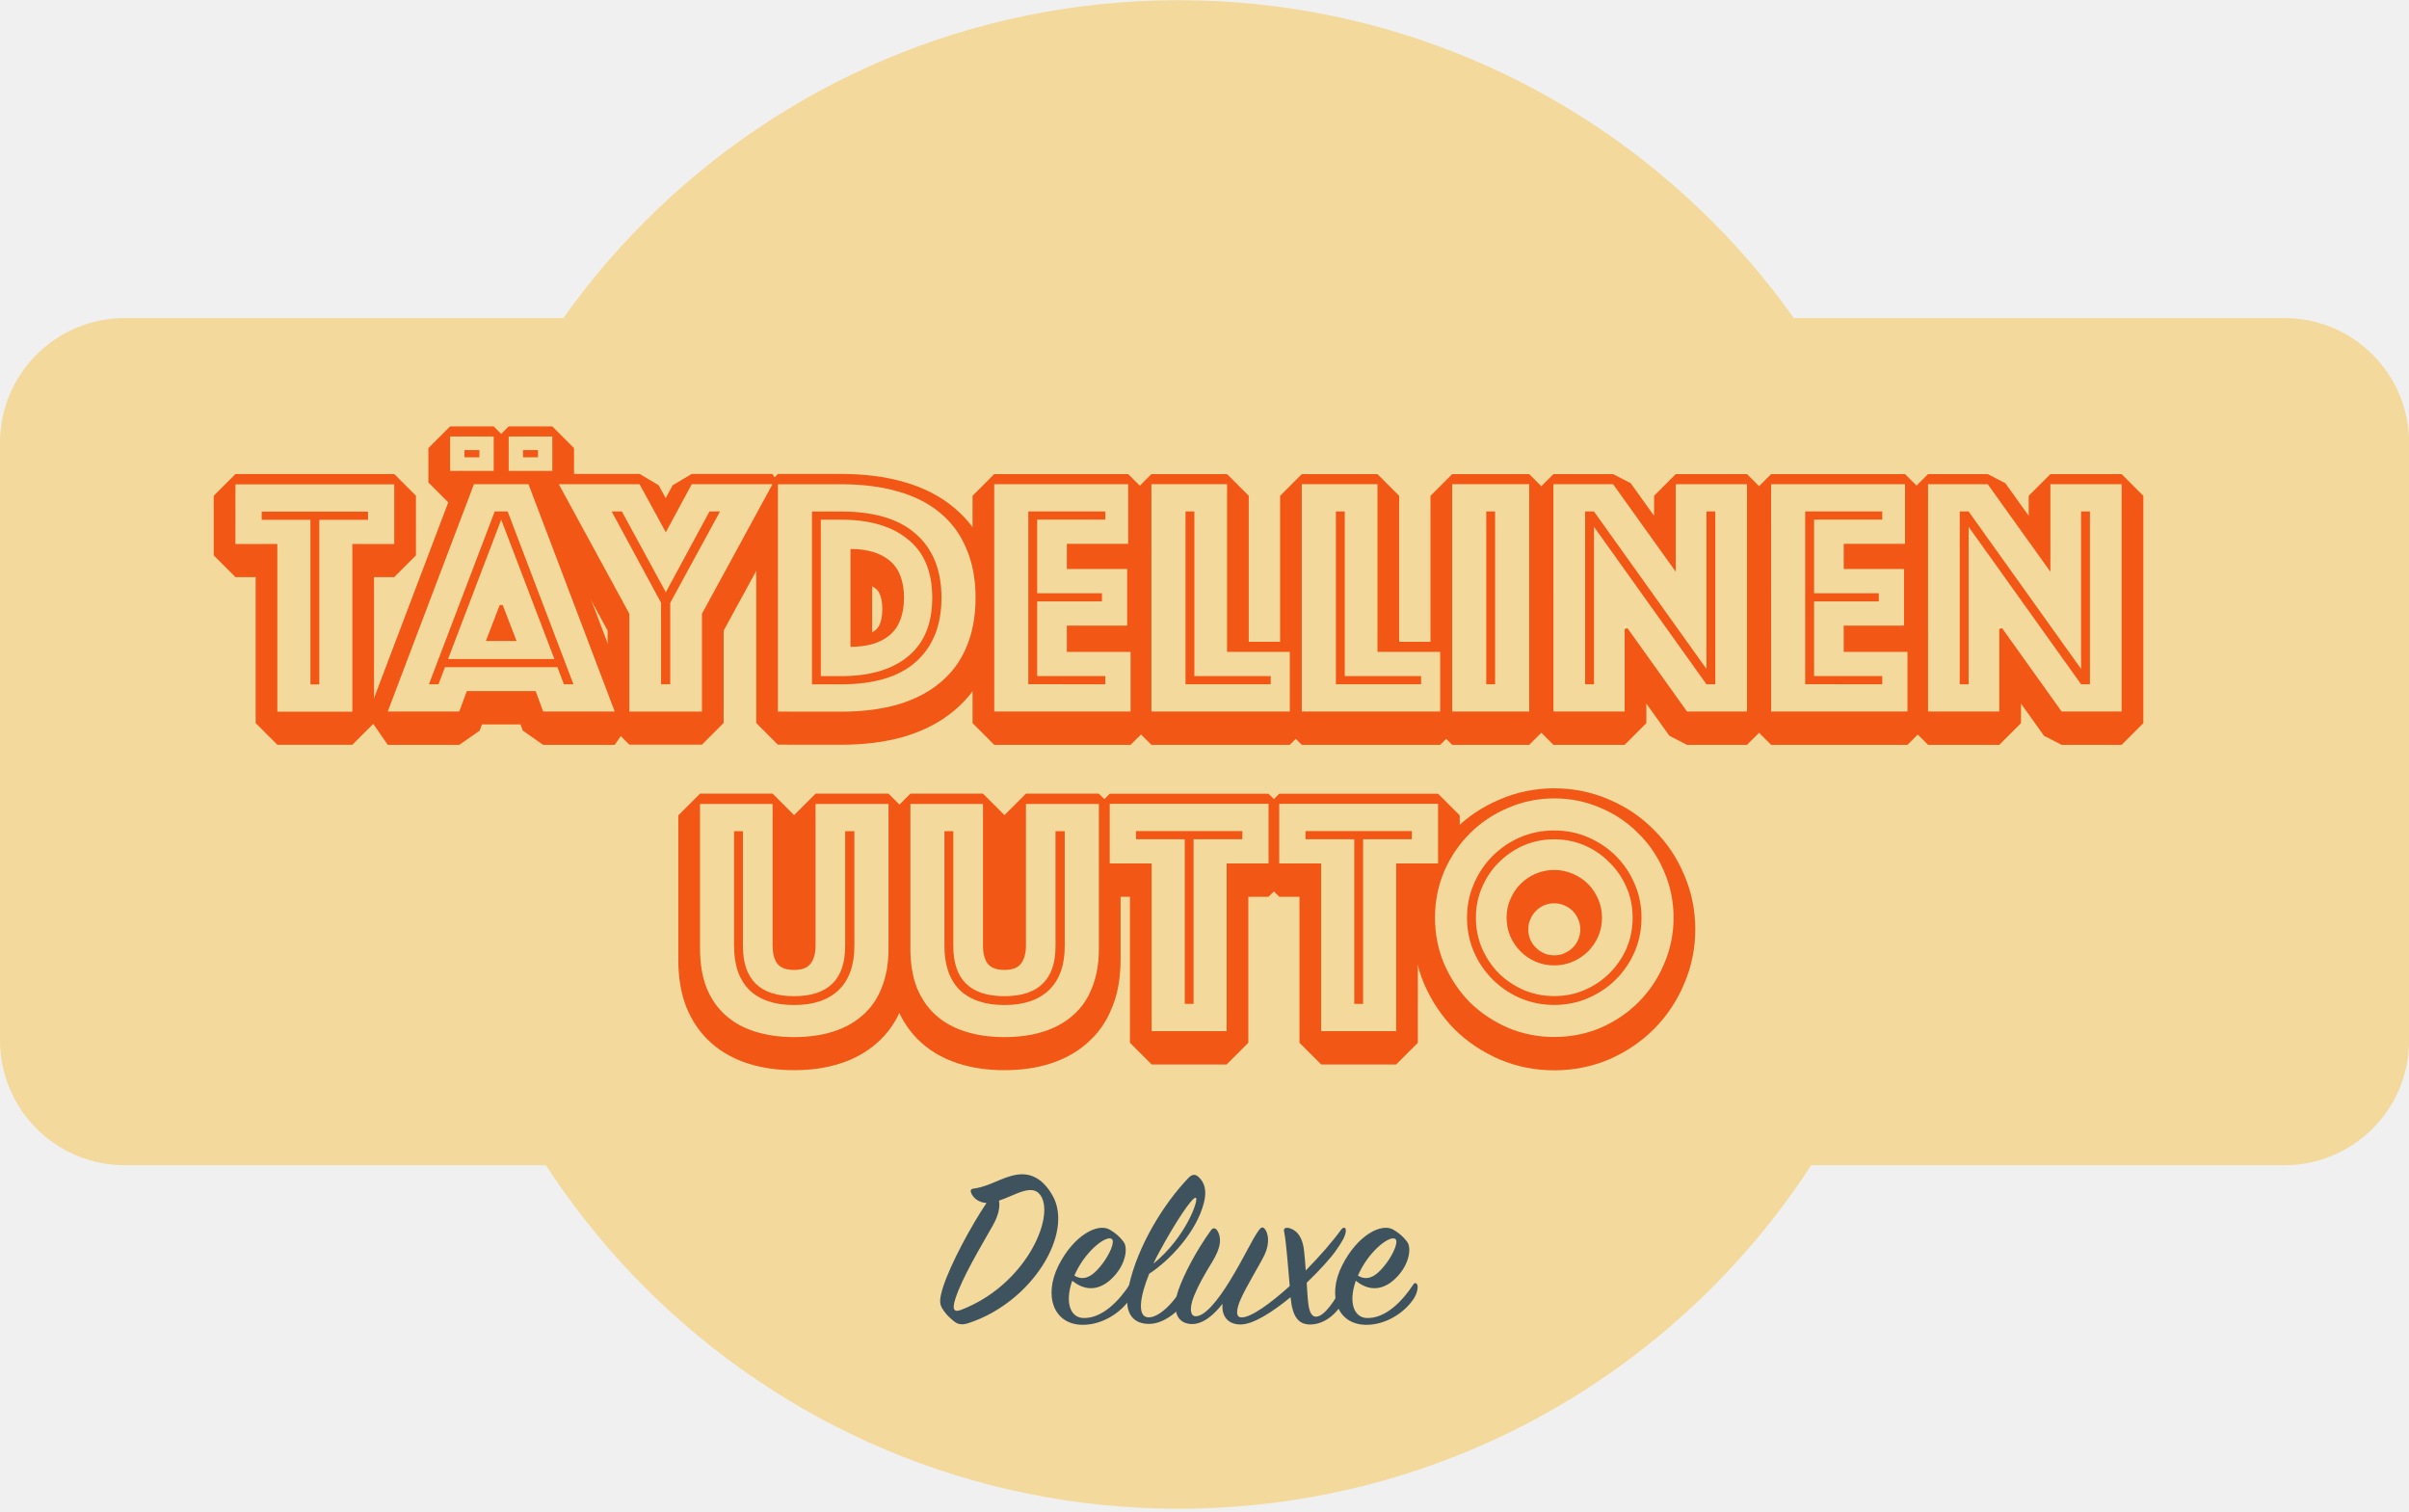
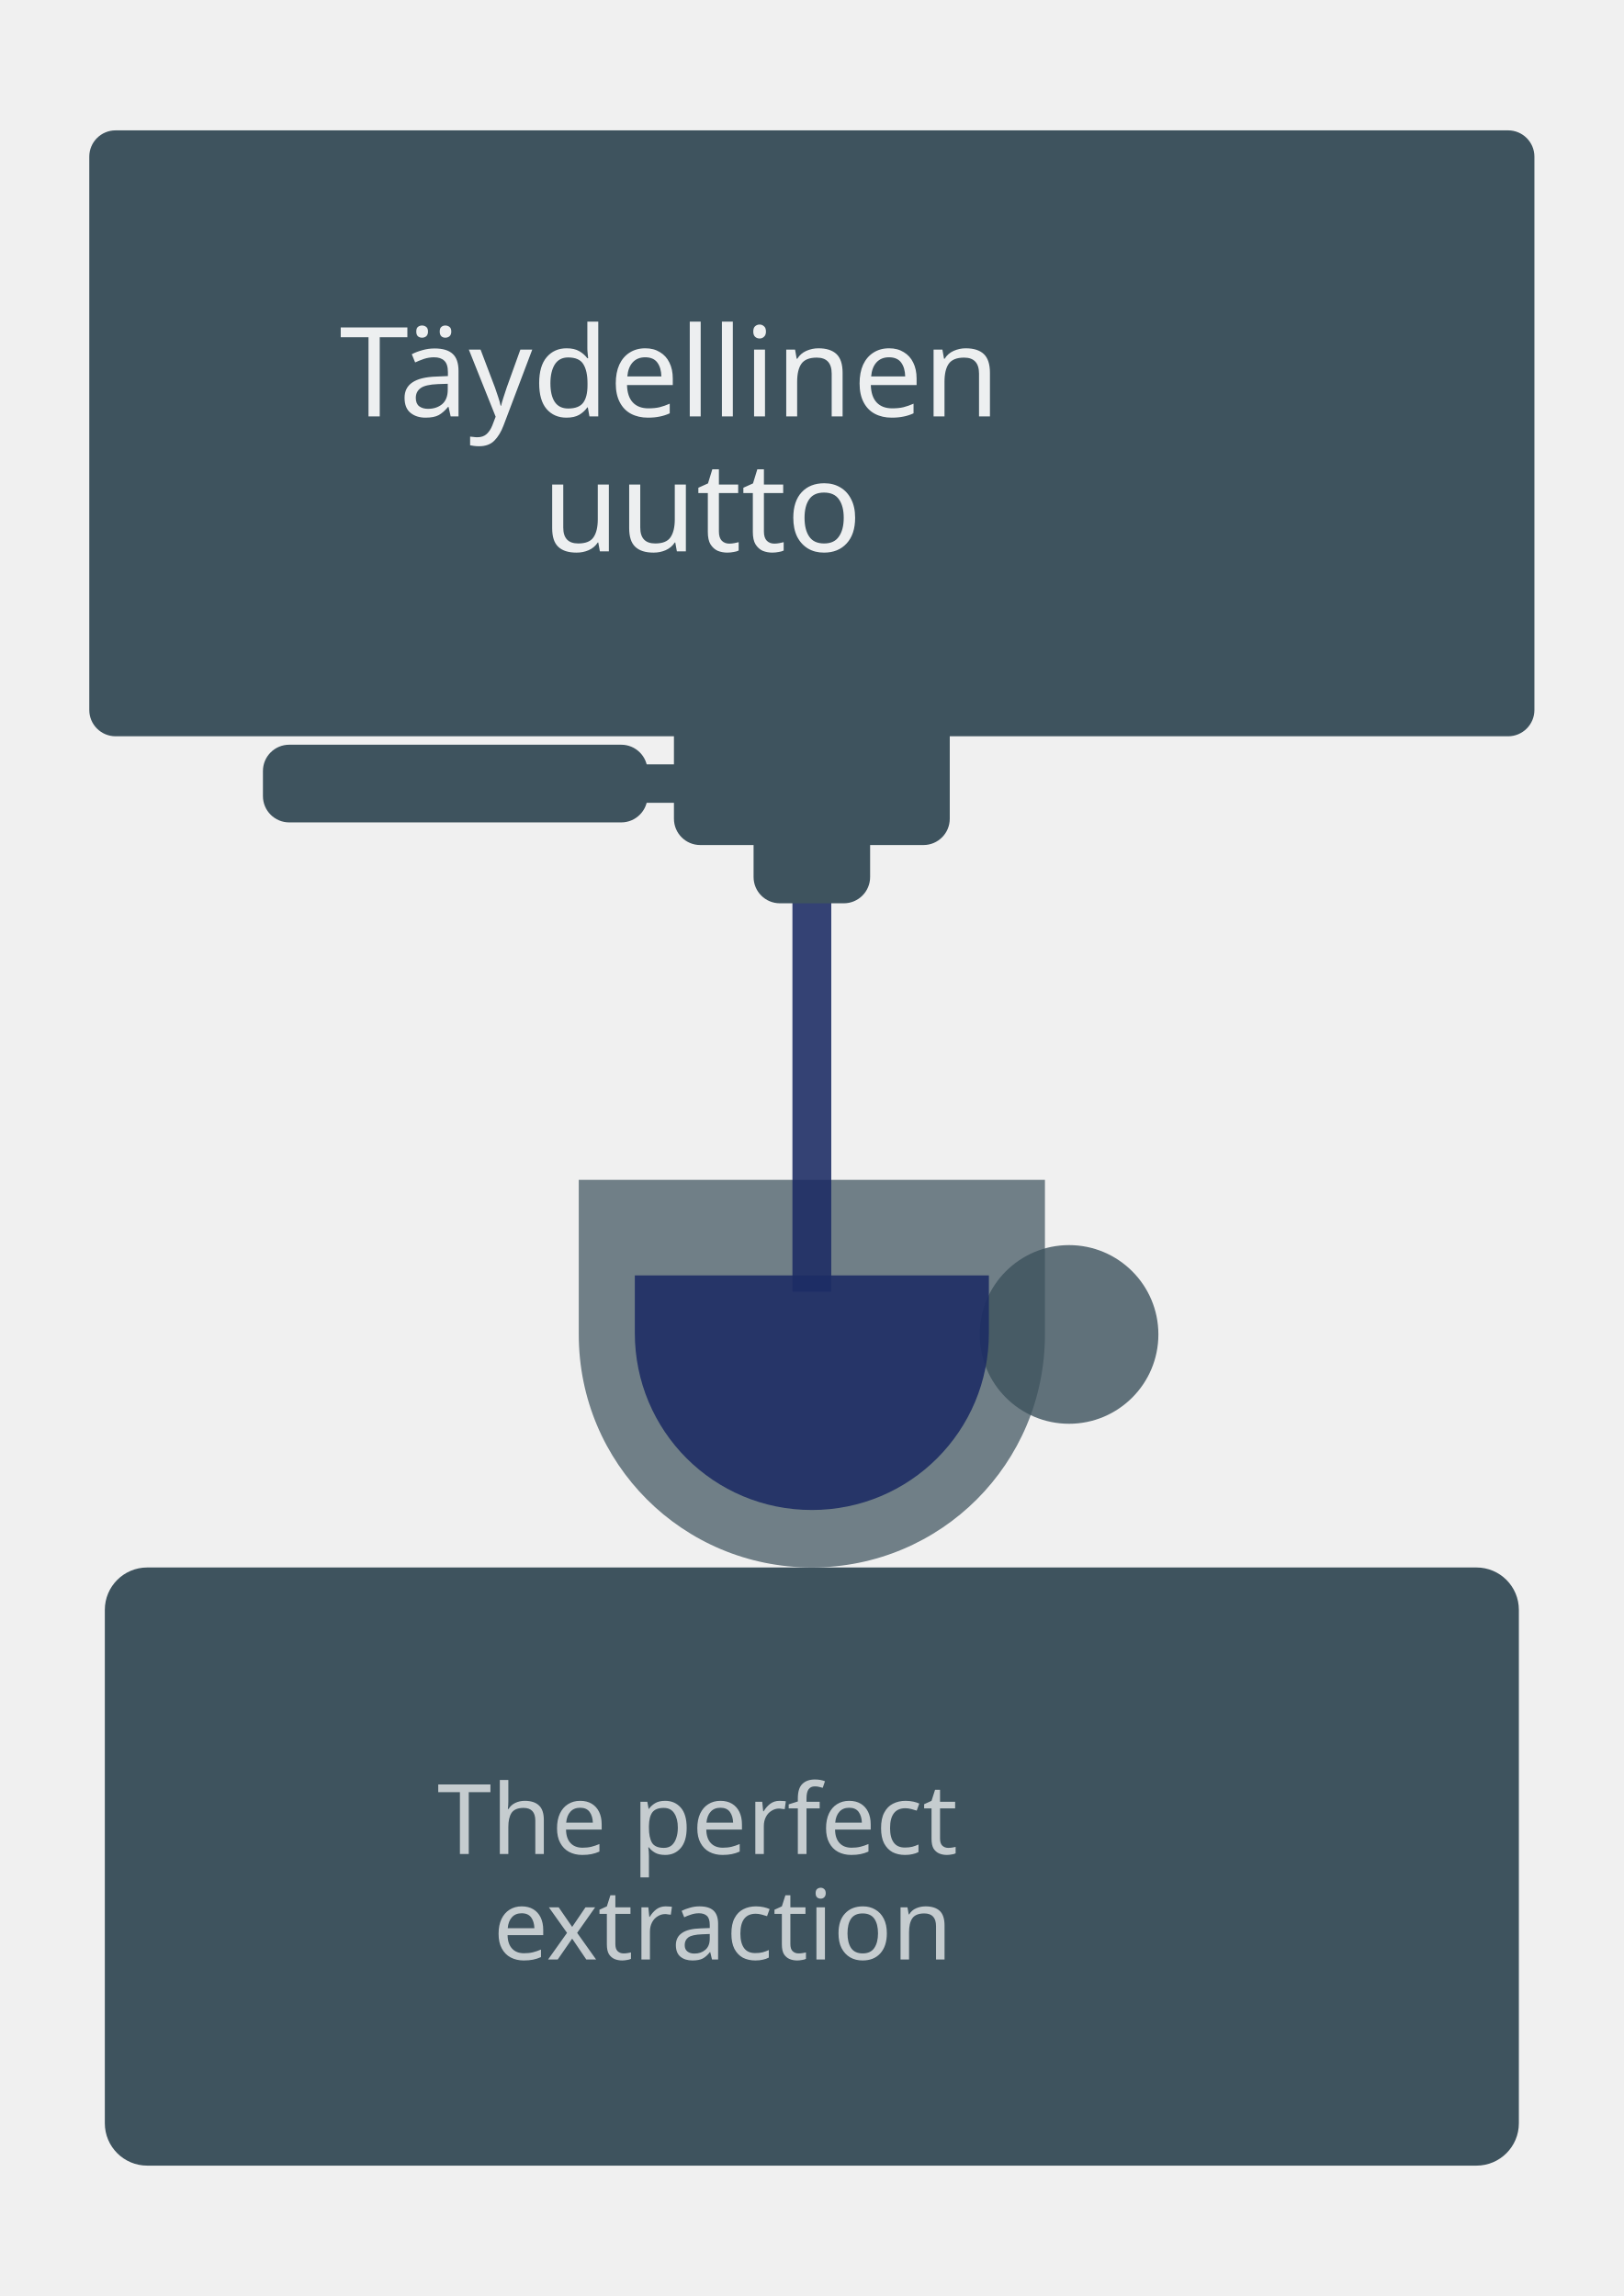
- <svg xmlns="http://www.w3.org/2000/svg" width="400" height="251" version="1.1" viewBox="0 0 105.833 66.41">
-   <g transform="matrix(1.0639 0 0 1.0639 13.603 -250.61)">
-     <circle cx="35.882" cy="266.71" r="31.144" fill="#f3d99b" />
-     <rect x="-12.786" y="248.69" width="99.481" height="34.98" rx="5.154" ry="5.154" fill="#f3d99b" />
-     <g transform="translate(-79.76 128.5)" fill="#f9e1a1" stroke="#f35716" stroke-linecap="round" stroke-linejoin="bevel" stroke-width="1.792" aria-label="TÄYDELLINEN UUTTO">
-       <path d="m78.427 129.99h-1.731v-2.463h6.558v2.463h-1.731v6.924h-3.096zm1.731 5.798v-6.797h2.013v-0.338h-4.391v0.338h2.013v6.797z" />
-       <path d="m86.545 127.53h2.252l3.561 9.387h-2.955l-0.31-0.844h-2.843l-0.31 0.844h-2.955zm1.759 6.474-0.633-1.647-0.633 1.647zm-3.223 1.787 0.267-0.704h4.644l0.267 0.704h0.394l-2.716-7.135h-0.535l-2.716 7.135zm2.59-6.797 2.196 5.756h-4.391zm-2.111-3.434h1.801v1.421h-1.801zm1.21 0.563h-0.619v0.296h0.619zm1.21-0.563h1.801v1.421h-1.801zm1.21 0.563h-0.619v0.296h0.619z" />
-       <path d="m92.962 132.87-2.913-5.348h3.335l1.084 1.984 1.07-1.984h3.335l-2.913 5.348v4.039h-2.998zm1.689 2.913v-3.364l2.055-3.772h-0.436l-1.801 3.335-1.815-3.335h-0.422l2.041 3.772v3.364z" />
-       <path d="m99.096 136.91v-9.387h2.604q1.323 0 2.35 0.296 1.041 0.296 1.745 0.887 0.718 0.591 1.084 1.478 0.38 0.873 0.38 2.027t-0.38 2.041q-0.366 0.873-1.084 1.464-0.704 0.591-1.745 0.901-1.027 0.296-2.35 0.296zm1.773-1.464v-6.46h0.83q1.787 0 2.772 0.816 0.999 0.802 0.999 2.407t-0.999 2.421q-0.985 0.816-2.772 0.816zm-0.366 0.338h1.196q2.055 0 3.096-0.929 1.056-0.943 1.056-2.646t-1.056-2.632q-1.041-0.929-3.096-0.929h-1.196zm1.59-1.548q1.056 0 1.633-0.493 0.577-0.507 0.577-1.534t-0.577-1.52-1.633-0.493z" />
-       <path d="m108.03 127.53h5.531v2.463h-2.533v1.041h2.491v2.336h-2.491v1.084h2.632v2.463h-5.629zm4.588 8.261v-0.338h-2.815v-3.082h2.674v-0.338h-2.674v-3.04h2.815v-0.338h-3.181v7.135z" />
-       <path d="m114.52 127.53h3.124v6.924h2.59v2.463h-5.714zm4.926 8.261v-0.338h-3.152v-6.797h-0.366v7.135z" />
-       <path d="m120.73 127.53h3.124v6.924h2.59v2.463h-5.714zm4.926 8.261v-0.338h-3.152v-6.797h-0.366v7.135z" />
-       <path d="m126.94 127.53h3.181v9.387h-3.181zm1.773 8.261v-7.135h-0.366v7.135z" />
-       <path d="m131.12 127.53h2.463l2.59 3.617v-3.617h2.941v9.387h-2.477l-2.575-3.603v3.603h-2.941zm1.675 8.261v-6.502l4.644 6.502h0.366v-7.135h-0.366v6.502l-4.644-6.502h-0.366v7.135z" />
-       <path d="m140.11 127.53h5.531v2.463h-2.533v1.041h2.491v2.336h-2.491v1.084h2.632v2.463h-5.629zm4.588 8.261v-0.338h-2.815v-3.082h2.674v-0.338h-2.674v-3.04h2.815v-0.338h-3.181v7.135z" />
-       <path d="m146.59 127.53h2.463l2.59 3.617v-3.617h2.941v9.387h-2.477l-2.575-3.603v3.603h-2.941zm1.675 8.261v-6.502l4.644 6.502h0.366v-7.135h-0.366v6.502l-4.644-6.502h-0.366v7.135z" />
-       <path d="m99.763 150.35q-0.887 0-1.604-0.225-0.718-0.225-1.224-0.676-0.507-0.45-0.788-1.14-0.267-0.69-0.267-1.618v-5.967h2.998v5.84q0 0.493 0.197 0.76 0.211 0.253 0.69 0.253 0.478 0 0.676-0.253 0.211-0.267 0.211-0.76v-5.84h3.012v5.967q0 0.929-0.281 1.618-0.267 0.69-0.788 1.14-0.507 0.45-1.224 0.676-0.718 0.225-1.604 0.225zm0-1.689q-2.111 0-2.111-2.069v-4.743h-0.366v4.743q0 1.182 0.633 1.815 0.647 0.619 1.844 0.619 1.196 0 1.844-0.619 0.647-0.633 0.647-1.815v-4.743h-0.38v4.743q0 2.069-2.111 2.069z" />
-       <path d="m108.45 150.35q-0.887 0-1.604-0.225-0.718-0.225-1.224-0.676t-0.788-1.14q-0.267-0.69-0.267-1.618v-5.967h2.998v5.84q0 0.493 0.197 0.76 0.211 0.253 0.69 0.253 0.478 0 0.676-0.253 0.211-0.267 0.211-0.76v-5.84h3.012v5.967q0 0.929-0.281 1.618-0.267 0.69-0.788 1.14-0.507 0.45-1.224 0.676-0.718 0.225-1.604 0.225zm0-1.689q-2.111 0-2.111-2.069v-4.743h-0.366v4.743q0 1.182 0.633 1.815 0.647 0.619 1.844 0.619 1.196 0 1.844-0.619 0.647-0.633 0.647-1.815v-4.743h-0.38v4.743q0 2.069-2.111 2.069z" />
-       <path d="m114.53 143.19h-1.731v-2.463h6.558v2.463h-1.731v6.924h-3.096zm1.731 5.798v-6.797h2.013v-0.338h-4.391v0.338h2.013v6.797z" />
-       <path d="m121.53 143.19h-1.731v-2.463h6.558v2.463h-1.731v6.924h-3.096zm1.731 5.798v-6.797h2.013v-0.338h-4.391v0.338h2.013v6.797z" />
-       <path d="m126.23 145.43q0-1.013 0.38-1.914 0.394-0.901 1.056-1.562 0.676-0.676 1.576-1.056 0.901-0.394 1.914-0.394 1.013 0 1.914 0.394 0.901 0.38 1.562 1.056 0.676 0.661 1.056 1.562 0.394 0.901 0.394 1.914 0 1.013-0.394 1.914-0.38 0.901-1.056 1.576-0.661 0.661-1.562 1.056-0.901 0.38-1.914 0.38-1.013 0-1.914-0.38-0.901-0.394-1.576-1.056-0.661-0.676-1.056-1.576-0.38-0.901-0.38-1.914zm1.323 0q0 0.746 0.281 1.407 0.281 0.647 0.774 1.14t1.14 0.774q0.661 0.281 1.407 0.281t1.393-0.281q0.661-0.281 1.154-0.774t0.774-1.14q0.281-0.661 0.281-1.407t-0.281-1.393q-0.281-0.661-0.774-1.154t-1.154-0.774q-0.647-0.281-1.393-0.281t-1.407 0.281q-0.647 0.281-1.14 0.774t-0.774 1.154q-0.281 0.647-0.281 1.393zm1.633 0q0 0.408 0.155 0.774 0.155 0.352 0.422 0.619 0.267 0.267 0.619 0.422 0.366 0.155 0.774 0.155t0.76-0.155q0.366-0.155 0.633-0.422 0.267-0.267 0.422-0.619 0.155-0.366 0.155-0.774t-0.155-0.76q-0.155-0.366-0.422-0.633-0.267-0.267-0.633-0.422-0.352-0.155-0.76-0.155t-0.774 0.155q-0.352 0.155-0.619 0.422-0.267 0.267-0.422 0.633-0.155 0.352-0.155 0.76zm1.97 3.237q-0.676 0-1.267-0.253-0.577-0.253-1.027-0.69-0.436-0.45-0.69-1.027-0.253-0.591-0.253-1.267t0.253-1.252q0.253-0.591 0.69-1.027 0.45-0.45 1.027-0.704 0.591-0.253 1.267-0.253 0.676 0 1.252 0.253 0.591 0.253 1.027 0.704 0.45 0.436 0.704 1.027 0.253 0.577 0.253 1.252t-0.253 1.267q-0.253 0.577-0.704 1.027-0.436 0.436-1.027 0.69-0.577 0.253-1.252 0.253z" />
-     </g>
-     <g transform="translate(-79.76 128.5)" fill="#f3d99b" stroke-width=".352" aria-label="TÄYDELLINEN UUTTO">
-       <path d="m78.427 129.52h-1.731v-2.463h6.558v2.463h-1.731v6.924h-3.096zm1.731 5.798v-6.797h2.013v-0.338h-4.391v0.338h2.013v6.797z" />
-       <path d="m86.545 127.05h2.252l3.561 9.387h-2.955l-0.31-0.844h-2.843l-0.31 0.844h-2.955zm1.759 6.474-0.633-1.647-0.633 1.647zm-3.223 1.787 0.267-0.704h4.644l0.267 0.704h0.394l-2.716-7.135h-0.535l-2.716 7.135zm2.59-6.797 2.196 5.756h-4.391zm-2.111-3.434h1.801v1.421h-1.801zm1.21 0.563h-0.619v0.296h0.619zm1.21-0.563h1.801v1.421h-1.801zm1.21 0.563h-0.619v0.296h0.619z" />
-       <path d="m92.962 132.4-2.913-5.348h3.335l1.084 1.984 1.07-1.984h3.335l-2.913 5.348v4.039h-2.998zm1.689 2.913v-3.364l2.055-3.772h-0.436l-1.801 3.335-1.815-3.335h-0.422l2.041 3.772v3.364z" />
-       <path d="m99.096 136.44v-9.387h2.604q1.323 0 2.35 0.296 1.041 0.296 1.745 0.887 0.718 0.591 1.084 1.478 0.38 0.873 0.38 2.027t-0.38 2.041q-0.366 0.873-1.084 1.464-0.704 0.591-1.745 0.901-1.027 0.296-2.35 0.296zm1.773-1.464v-6.46h0.83q1.787 0 2.772 0.816 0.999 0.802 0.999 2.407t-0.999 2.421q-0.985 0.816-2.772 0.816zm-0.366 0.338h1.196q2.055 0 3.096-0.929 1.056-0.943 1.056-2.646t-1.056-2.632q-1.041-0.929-3.096-0.929h-1.196zm1.59-1.548q1.056 0 1.633-0.493 0.577-0.507 0.577-1.534t-0.577-1.52-1.633-0.493z" />
-       <path d="m108.03 127.05h5.531v2.463h-2.533v1.041h2.491v2.336h-2.491v1.084h2.632v2.463h-5.629zm4.588 8.261v-0.338h-2.815v-3.082h2.674v-0.338h-2.674v-3.04h2.815v-0.338h-3.181v7.135z" />
-       <path d="m114.52 127.05h3.124v6.924h2.59v2.463h-5.714zm4.926 8.261v-0.338h-3.152v-6.797h-0.366v7.135z" />
-       <path d="m120.73 127.05h3.124v6.924h2.59v2.463h-5.714zm4.926 8.261v-0.338h-3.152v-6.797h-0.366v7.135z" />
-       <path d="m126.94 127.05h3.181v9.387h-3.181zm1.773 8.261v-7.135h-0.366v7.135z" />
-       <path d="m131.12 127.05h2.463l2.59 3.617v-3.617h2.941v9.387h-2.477l-2.575-3.603v3.603h-2.941zm1.675 8.261v-6.502l4.644 6.502h0.366v-7.135h-0.366v6.502l-4.644-6.502h-0.366v7.135z" />
-       <path d="m140.11 127.05h5.531v2.463h-2.533v1.041h2.491v2.336h-2.491v1.084h2.632v2.463h-5.629zm4.588 8.261v-0.338h-2.815v-3.082h2.674v-0.338h-2.674v-3.04h2.815v-0.338h-3.181v7.135z" />
-       <path d="m146.59 127.05h2.463l2.59 3.617v-3.617h2.941v9.387h-2.477l-2.575-3.603v3.603h-2.941zm1.675 8.261v-6.502l4.644 6.502h0.366v-7.135h-0.366v6.502l-4.644-6.502h-0.366v7.135z" />
-       <path d="m99.763 149.88q-0.887 0-1.604-0.225-0.718-0.225-1.224-0.676-0.507-0.45-0.788-1.14-0.267-0.69-0.267-1.618v-5.967h2.998v5.84q0 0.493 0.197 0.76 0.211 0.253 0.69 0.253 0.478 0 0.676-0.253 0.211-0.267 0.211-0.76v-5.84h3.012v5.967q0 0.929-0.281 1.618-0.267 0.69-0.788 1.14-0.507 0.45-1.224 0.676-0.718 0.225-1.604 0.225zm0-1.689q-2.111 0-2.111-2.069v-4.743h-0.366v4.743q0 1.182 0.633 1.815 0.647 0.619 1.844 0.619 1.196 0 1.844-0.619 0.647-0.633 0.647-1.815v-4.743h-0.38v4.743q0 2.069-2.111 2.069z" />
-       <path d="m108.45 149.88q-0.887 0-1.604-0.225-0.718-0.225-1.224-0.676t-0.788-1.14q-0.267-0.69-0.267-1.618v-5.967h2.998v5.84q0 0.493 0.197 0.76 0.211 0.253 0.69 0.253 0.478 0 0.676-0.253 0.211-0.267 0.211-0.76v-5.84h3.012v5.967q0 0.929-0.281 1.618-0.267 0.69-0.788 1.14-0.507 0.45-1.224 0.676-0.718 0.225-1.604 0.225zm0-1.689q-2.111 0-2.111-2.069v-4.743h-0.366v4.743q0 1.182 0.633 1.815 0.647 0.619 1.844 0.619 1.196 0 1.844-0.619 0.647-0.633 0.647-1.815v-4.743h-0.38v4.743q0 2.069-2.111 2.069z" />
-       <path d="m114.53 142.71h-1.731v-2.463h6.558v2.463h-1.731v6.924h-3.096zm1.731 5.798v-6.797h2.013v-0.338h-4.391v0.338h2.013v6.797z" />
-       <path d="m121.53 142.71h-1.731v-2.463h6.558v2.463h-1.731v6.924h-3.096zm1.731 5.798v-6.797h2.013v-0.338h-4.391v0.338h2.013v6.797z" />
-       <path d="m126.23 144.95q0-1.013 0.38-1.914 0.394-0.901 1.056-1.562 0.676-0.676 1.576-1.056 0.901-0.394 1.914-0.394 1.013 0 1.914 0.394 0.901 0.38 1.562 1.056 0.676 0.661 1.056 1.562 0.394 0.901 0.394 1.914 0 1.013-0.394 1.914-0.38 0.901-1.056 1.576-0.661 0.661-1.562 1.056-0.901 0.38-1.914 0.38-1.013 0-1.914-0.38-0.901-0.394-1.576-1.056-0.661-0.676-1.056-1.576-0.38-0.901-0.38-1.914zm1.323 0q0 0.746 0.281 1.407 0.281 0.647 0.774 1.14 0.493 0.493 1.14 0.774 0.661 0.281 1.407 0.281t1.393-0.281q0.661-0.281 1.154-0.774 0.493-0.493 0.774-1.14 0.281-0.661 0.281-1.407t-0.281-1.393q-0.281-0.661-0.774-1.154t-1.154-0.774q-0.647-0.281-1.393-0.281t-1.407 0.281q-0.647 0.281-1.14 0.774t-0.774 1.154q-0.281 0.647-0.281 1.393zm1.633 0q0 0.408 0.155 0.774 0.155 0.352 0.422 0.619 0.267 0.267 0.619 0.422 0.366 0.155 0.774 0.155t0.76-0.155q0.366-0.155 0.633-0.422 0.267-0.267 0.422-0.619 0.155-0.366 0.155-0.774t-0.155-0.76q-0.155-0.366-0.422-0.633-0.267-0.267-0.633-0.422-0.352-0.155-0.76-0.155t-0.774 0.155q-0.352 0.155-0.619 0.422-0.267 0.267-0.422 0.633-0.155 0.352-0.155 0.76zm1.97 3.237q-0.676 0-1.267-0.253-0.577-0.253-1.027-0.69-0.436-0.45-0.69-1.027-0.253-0.591-0.253-1.267t0.253-1.252q0.253-0.591 0.69-1.027 0.45-0.45 1.027-0.704 0.591-0.253 1.267-0.253 0.676 0 1.252 0.253 0.591 0.253 1.027 0.704 0.45 0.436 0.704 1.027 0.253 0.577 0.253 1.252t-0.253 1.267q-0.253 0.577-0.704 1.027-0.436 0.436-1.027 0.69-0.577 0.253-1.252 0.253z" />
-     </g>
-     <g transform="translate(-79.76 128.5)" fill="#3e535e" stroke-width=".243" aria-label="Deluxe">
-       <path d="m107.71 156.73c-0.671 1.002-1.479 2.52-1.781 3.435-0.204 0.632-0.156 0.778 0.029 1.031 0.136 0.195 0.292 0.321 0.409 0.418 0.165 0.136 0.341 0.165 0.623 0.068 2.608-0.866 4.34-3.707 3.445-5.264-0.36-0.632-0.847-0.954-1.469-0.856-0.632 0.097-1.119 0.487-1.79 0.574-0.127 0.019-0.136 0.078-0.097 0.185 0.058 0.146 0.253 0.389 0.632 0.409zm0.516-0.097c0.681-0.224 1.391-0.74 1.732-0.195 0.574 0.915-0.652 3.697-3.308 4.709-0.292 0.107-0.36-0.029-0.234-0.438 0.282-0.895 1.07-2.189 1.557-3.055 0.243-0.428 0.302-0.778 0.253-1.022z" />
-       <path d="m111.25 159.94c0.681 0.555 1.333 0.302 1.81-0.282 0.409-0.496 0.487-1.09 0.311-1.323-0.156-0.214-0.331-0.36-0.574-0.506-0.487-0.282-1.479 0.224-2.111 1.479-0.632 1.255-0.204 2.471 1.031 2.452 0.749-0.01 1.498-0.457 1.907-1.051 0.175-0.253 0.204-0.525 0.165-0.603-0.039-0.088-0.117-0.088-0.165-0.01-0.418 0.642-1.129 1.421-1.936 1.382-0.516-0.029-0.749-0.642-0.438-1.537zm0.088-0.214c0.019-0.049 0.049-0.107 0.078-0.165 0.457-0.924 1.265-1.508 1.469-1.343 0.136 0.107-0.078 0.613-0.389 1.022-0.282 0.37-0.681 0.788-1.158 0.487z" />
-       <path d="m114.43 159.65c0.866-0.564 1.956-1.732 2.257-2.929 0.117-0.457 0.058-0.817-0.224-1.07-0.136-0.126-0.272-0.107-0.418 0.049-0.992 1.031-2.102 2.793-2.462 4.486-0.224 1.051 0.136 1.518 0.808 1.537 0.778 0.019 1.489-0.788 1.625-1.08 0.107-0.234 0.146-0.448 0.097-0.603-0.039-0.136-0.146-0.126-0.214 0-0.379 0.749-1.061 1.45-1.528 1.411-0.438-0.039-0.331-0.847 0.058-1.8zm0.175-0.418c0.068-0.156 0.146-0.311 0.234-0.467 0.671-1.246 1.391-2.325 1.518-2.248 0.126 0.078-0.418 1.635-1.751 2.715z" />
-       <path d="m120.23 160.16c-0.798 0.72-1.576 1.284-1.975 1.294-0.282 0.01-0.224-0.35-0.049-0.749 0.234-0.535 0.769-1.391 0.983-1.829 0.234-0.487 0.156-0.905 0.01-1.08-0.078-0.088-0.156-0.068-0.243 0.058-0.302 0.418-0.584 1.09-1.187 2.073-0.516 0.847-1.061 1.508-1.44 1.479-0.214-0.019-0.243-0.36-0.049-0.837 0.185-0.457 0.409-0.847 0.759-1.421 0.35-0.574 0.399-0.983 0.185-1.304-0.078-0.088-0.165-0.097-0.243 0.01-0.632 0.876-1.119 1.829-1.343 2.462-0.224 0.642-0.195 1.353 0.496 1.411 0.516 0.039 0.992-0.409 1.323-0.837-0.049 0.525 0.234 0.856 0.74 0.856 0.535 0 1.323-0.516 2.073-1.129v0.039c0.078 0.788 0.331 1.109 0.847 1.09 0.487-0.019 0.992-0.341 1.333-0.954 0.156-0.282 0.156-0.516 0.127-0.662-0.019-0.097-0.127-0.097-0.175-0.01-0.253 0.594-0.749 1.314-1.09 1.304-0.136 0-0.263-0.126-0.311-0.525-0.029-0.214-0.049-0.535-0.068-0.876 0.545-0.525 1.012-1.041 1.216-1.343 0.195-0.282 0.389-0.564 0.399-0.798 0.01-0.175-0.117-0.156-0.195-0.049-0.35 0.487-0.885 1.099-1.46 1.683-0.019-0.282-0.039-0.555-0.068-0.798-0.068-0.662-0.36-0.895-0.652-0.963-0.117-0.01-0.204 0.019-0.175 0.146 0.097 0.477 0.165 1.518 0.234 2.257z" />
-       <path d="m122.96 159.94c0.681 0.555 1.333 0.302 1.81-0.282 0.409-0.496 0.487-1.09 0.311-1.323-0.156-0.214-0.331-0.36-0.574-0.506-0.487-0.282-1.479 0.224-2.111 1.479-0.632 1.255-0.204 2.471 1.031 2.452 0.749-0.01 1.498-0.457 1.907-1.051 0.175-0.253 0.204-0.525 0.165-0.603-0.039-0.088-0.117-0.088-0.165-0.01-0.418 0.642-1.129 1.421-1.936 1.382-0.516-0.029-0.749-0.642-0.438-1.537zm0.088-0.214c0.019-0.049 0.049-0.107 0.078-0.165 0.457-0.924 1.265-1.508 1.469-1.343 0.136 0.107-0.078 0.613-0.389 1.022-0.282 0.37-0.681 0.788-1.158 0.487z" />
+ <svg xmlns="http://www.w3.org/2000/svg" id="svg8" version="1.1" viewBox="0 0 210 297" height="297mm" width="210mm">
+   <defs id="defs2" />
+   <g id="layer1">
+     <g transform="matrix(1.329263,0,0,1.329263,-34.57266,-42.62536)" id="g1606">
+       <rect style="fill:#3e535e;stroke-width:2;stroke-linecap:round;stroke-linejoin:bevel" id="rect833" width="137.583" height="58.208" x="36.208" y="184.604" rx="4.125" ry="4.125" />
+       <path id="rect835" style="fill:#3e535e;fill-opacity:0.718;stroke-width:2;stroke-linecap:round;stroke-linejoin:bevel" d="m 127.679,146.882 v 15.043 c 0,12.564 -10.115,22.679 -22.679,22.679 -12.564,0 -22.679,-10.115 -22.679,-22.679 v -15.043 z" />
+       <circle style="fill:#3e535e;fill-opacity:0.802;stroke-width:1.643;stroke-linecap:round;stroke-linejoin:bevel" id="path838" cx="130.024" cy="161.926" r="8.693" />
+       <path d="m 122.225,156.181 v 5.605 c 0,9.543 -7.682,17.225 -17.225,17.225 -9.543,0 -17.225,-7.682 -17.225,-17.225 v -5.605 z" style="fill:#1d2d65;fill-opacity:0.883;stroke-width:1.519;stroke-linecap:round;stroke-linejoin:bevel" id="path840" />
+       <rect style="fill:#1d2d65;fill-opacity:0.883;stroke-width:1.491;stroke-linecap:round;stroke-linejoin:bevel" id="rect842" width="3.78" height="85.423" x="103.11" y="72.345" rx="0" ry="0" />
+       <rect ry="2.559" rx="2.559" y="107.497" x="99.33" height="12.473" width="11.339" id="rect844" style="fill:#3e535e;fill-opacity:1;stroke-width:0.987;stroke-linecap:round;stroke-linejoin:bevel" />
+       <rect style="fill:#3e535e;fill-opacity:1;stroke-width:2;stroke-linecap:round;stroke-linejoin:bevel" id="rect846" width="26.836" height="13.985" x="91.582" y="100.316" rx="2.559" ry="2.559" />
+       <rect style="fill:#3e535e;fill-opacity:1;stroke-width:2;stroke-linecap:round;stroke-linejoin:bevel" id="rect848" width="140.607" height="58.964" x="34.696" y="44.753" rx="2.559" ry="2.559" />
+       <rect style="fill:#3e535e;fill-opacity:1;stroke-width:1.848;stroke-linecap:round;stroke-linejoin:bevel" id="rect850" width="37.42" height="7.56" x="51.592" y="104.538" rx="2.559" ry="2.559" />
+       <rect style="fill:#3e535e;fill-opacity:1;stroke-width:2;stroke-linecap:round;stroke-linejoin:bevel" id="rect852" width="15.101" height="3.742" x="85.66" y="106.447" rx="2.559" ry="2.559" />
+       <text xml:space="preserve" style="font-style:normal;font-variant:normal;font-weight:normal;font-stretch:normal;font-size:9.485px;line-height:1.05;font-family:'American Typewriter';-inkscape-font-specification:'American Typewriter';text-align:center;text-anchor:middle;fill:#ffffff;fill-opacity:0.702;stroke:none;stroke-width:0.237" x="104.972" y="212.482" id="text856">
+         <tspan x="104.972" y="212.482" style="font-style:normal;font-variant:normal;font-weight:normal;font-stretch:normal;font-family:Futura;-inkscape-font-specification:Futura;text-align:center;text-anchor:middle;fill:#ffffff;fill-opacity:0.702;stroke-width:0.237" id="tspan866">The perfect</tspan>
+         <tspan x="104.972" y="222.753" style="font-style:normal;font-variant:normal;font-weight:normal;font-stretch:normal;font-family:Futura;-inkscape-font-specification:Futura;text-align:center;text-anchor:middle;fill:#ffffff;fill-opacity:0.702;stroke-width:0.237" id="tspan876">extraction</tspan>
+       </text>
+       <text id="text884" y="72.587" x="105.355" style="font-style:normal;font-variant:normal;font-weight:normal;font-stretch:normal;font-size:12.126px;line-height:1.05;font-family:'American Typewriter';-inkscape-font-specification:'American Typewriter';text-align:center;text-anchor:middle;fill:#ffffff;fill-opacity:0.903;stroke:none;stroke-width:0.303" xml:space="preserve">
+         <tspan id="tspan882" style="font-style:normal;font-variant:normal;font-weight:normal;font-stretch:normal;font-family:Futura;-inkscape-font-specification:Futura;text-align:center;text-anchor:middle;fill:#ffffff;fill-opacity:0.903;stroke-width:0.303" y="72.587" x="105.355">Täydellinen</tspan>
+         <tspan style="font-style:normal;font-variant:normal;font-weight:normal;font-stretch:normal;font-family:Futura;-inkscape-font-specification:Futura;text-align:center;text-anchor:middle;fill:#ffffff;fill-opacity:0.903;stroke-width:0.303" y="85.718" x="105.355" id="tspan906">uutto</tspan>
+       </text>
    </g>
  </g>
</svg>
